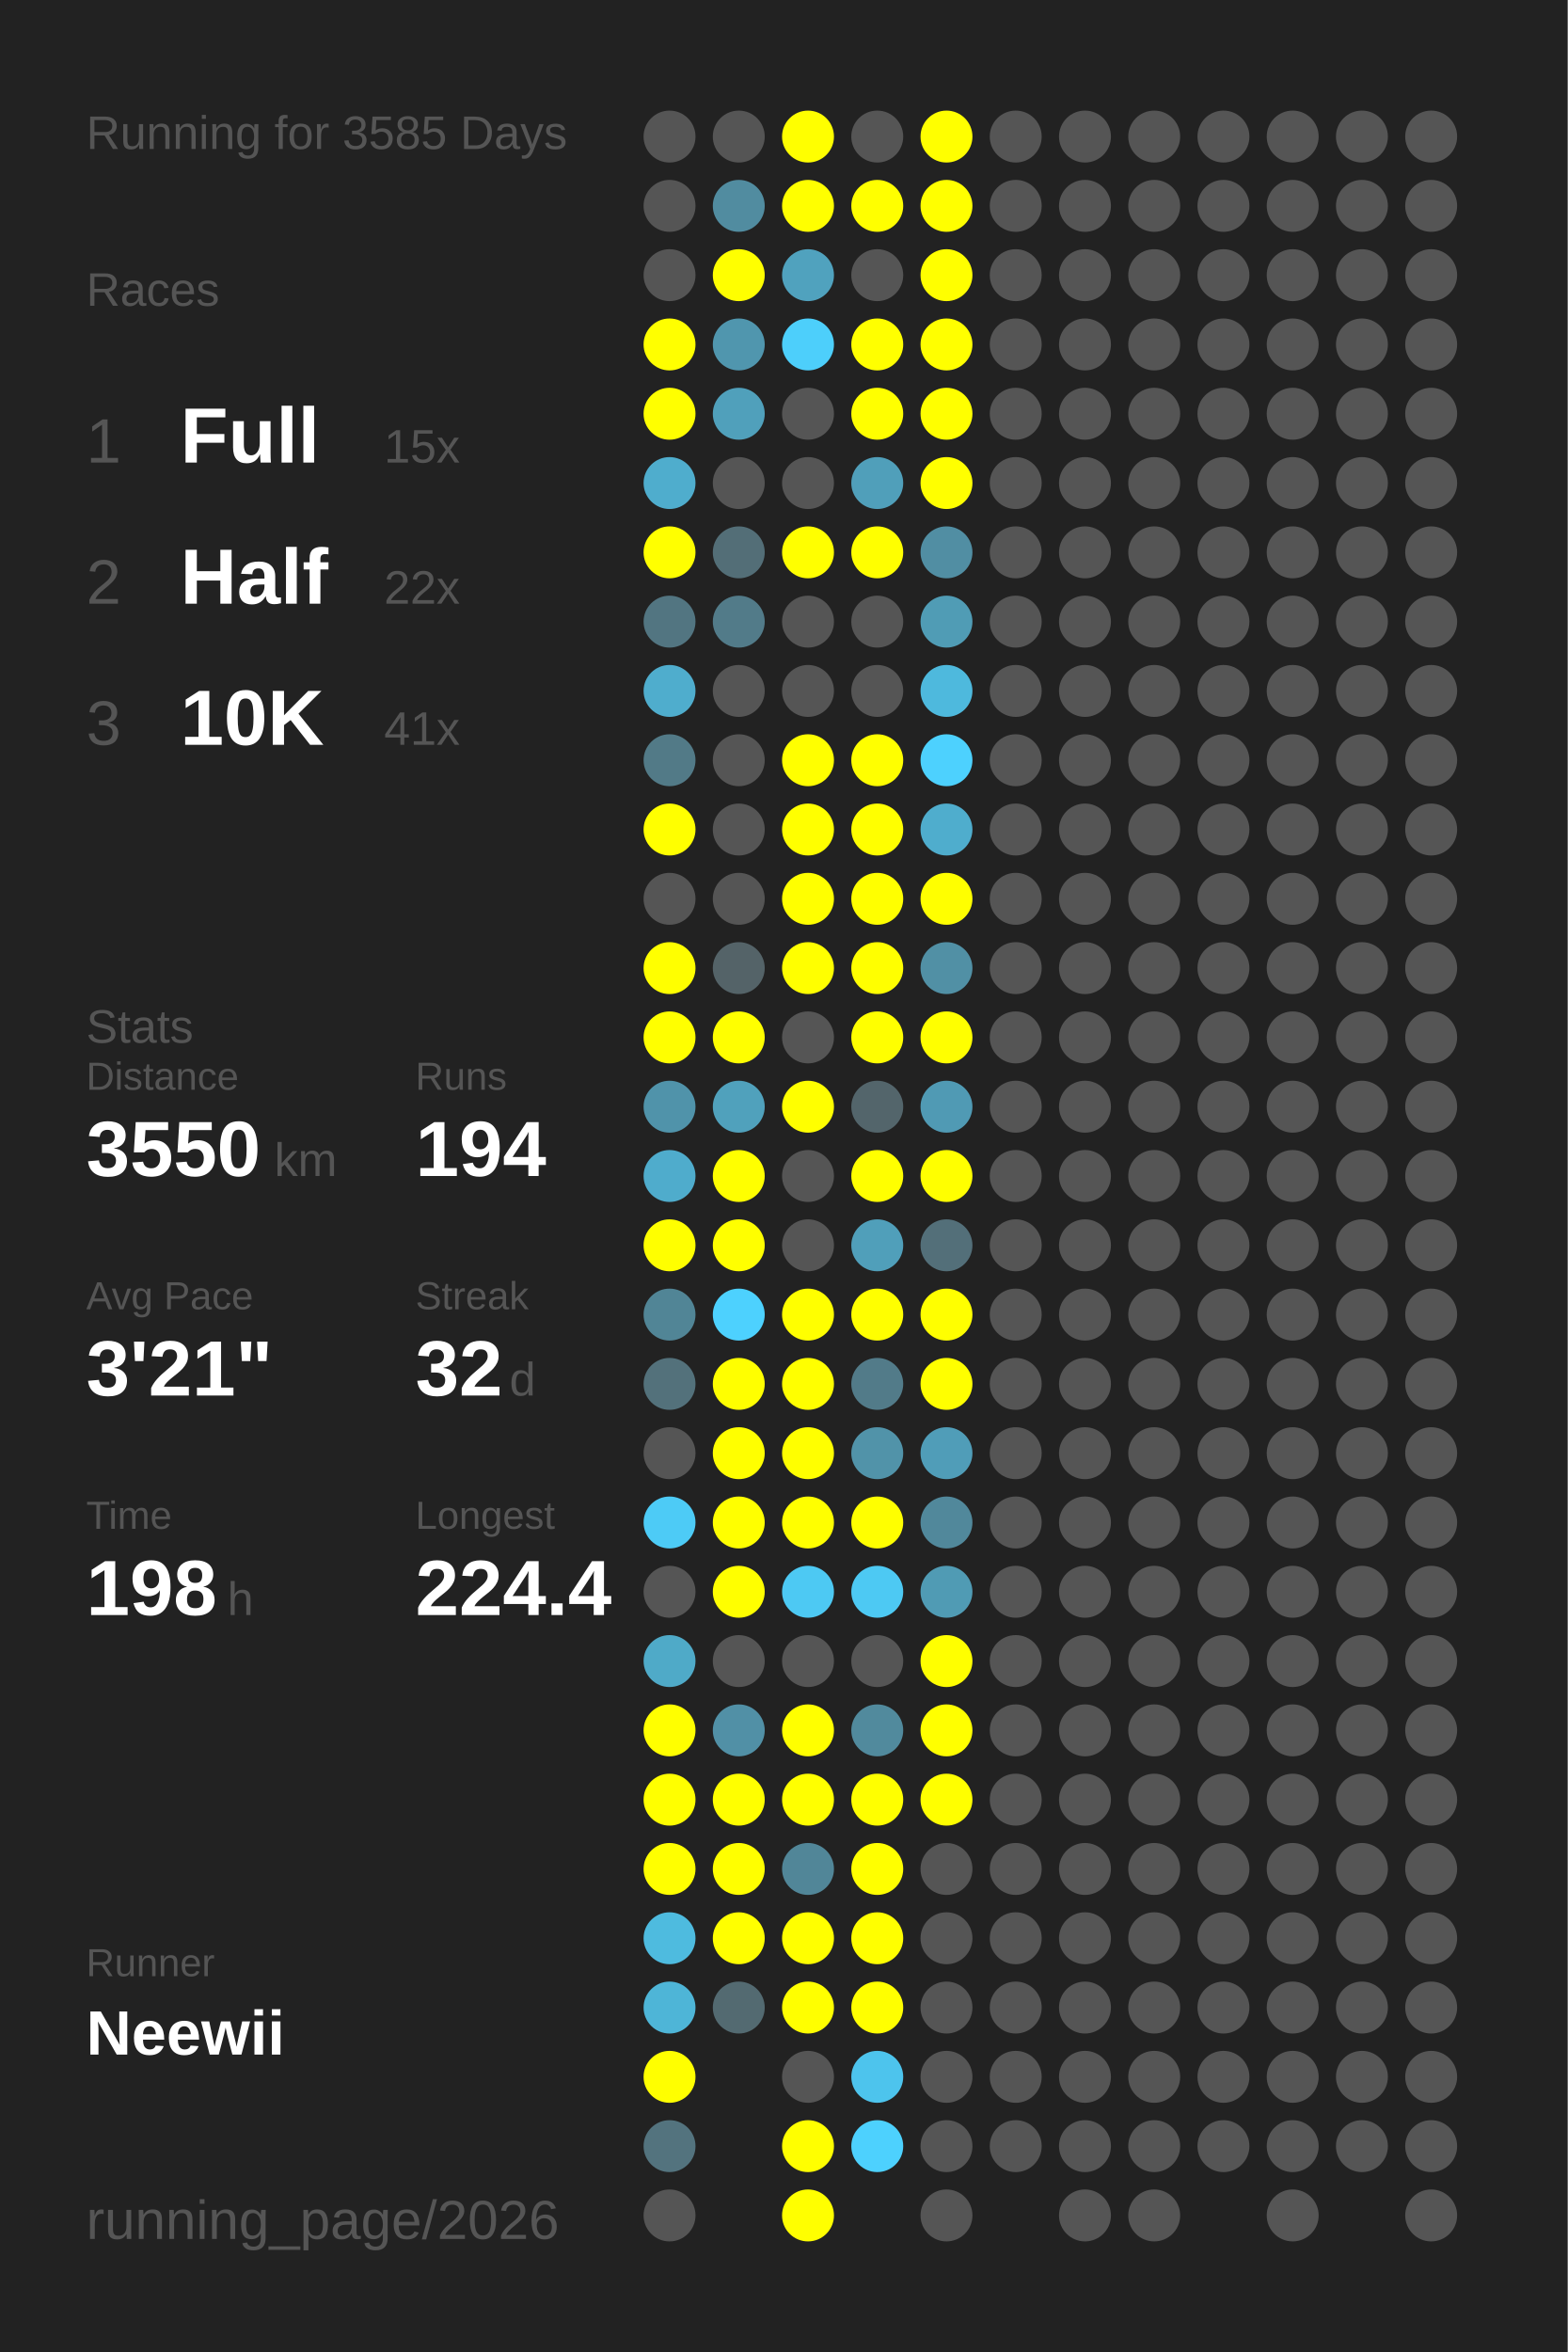
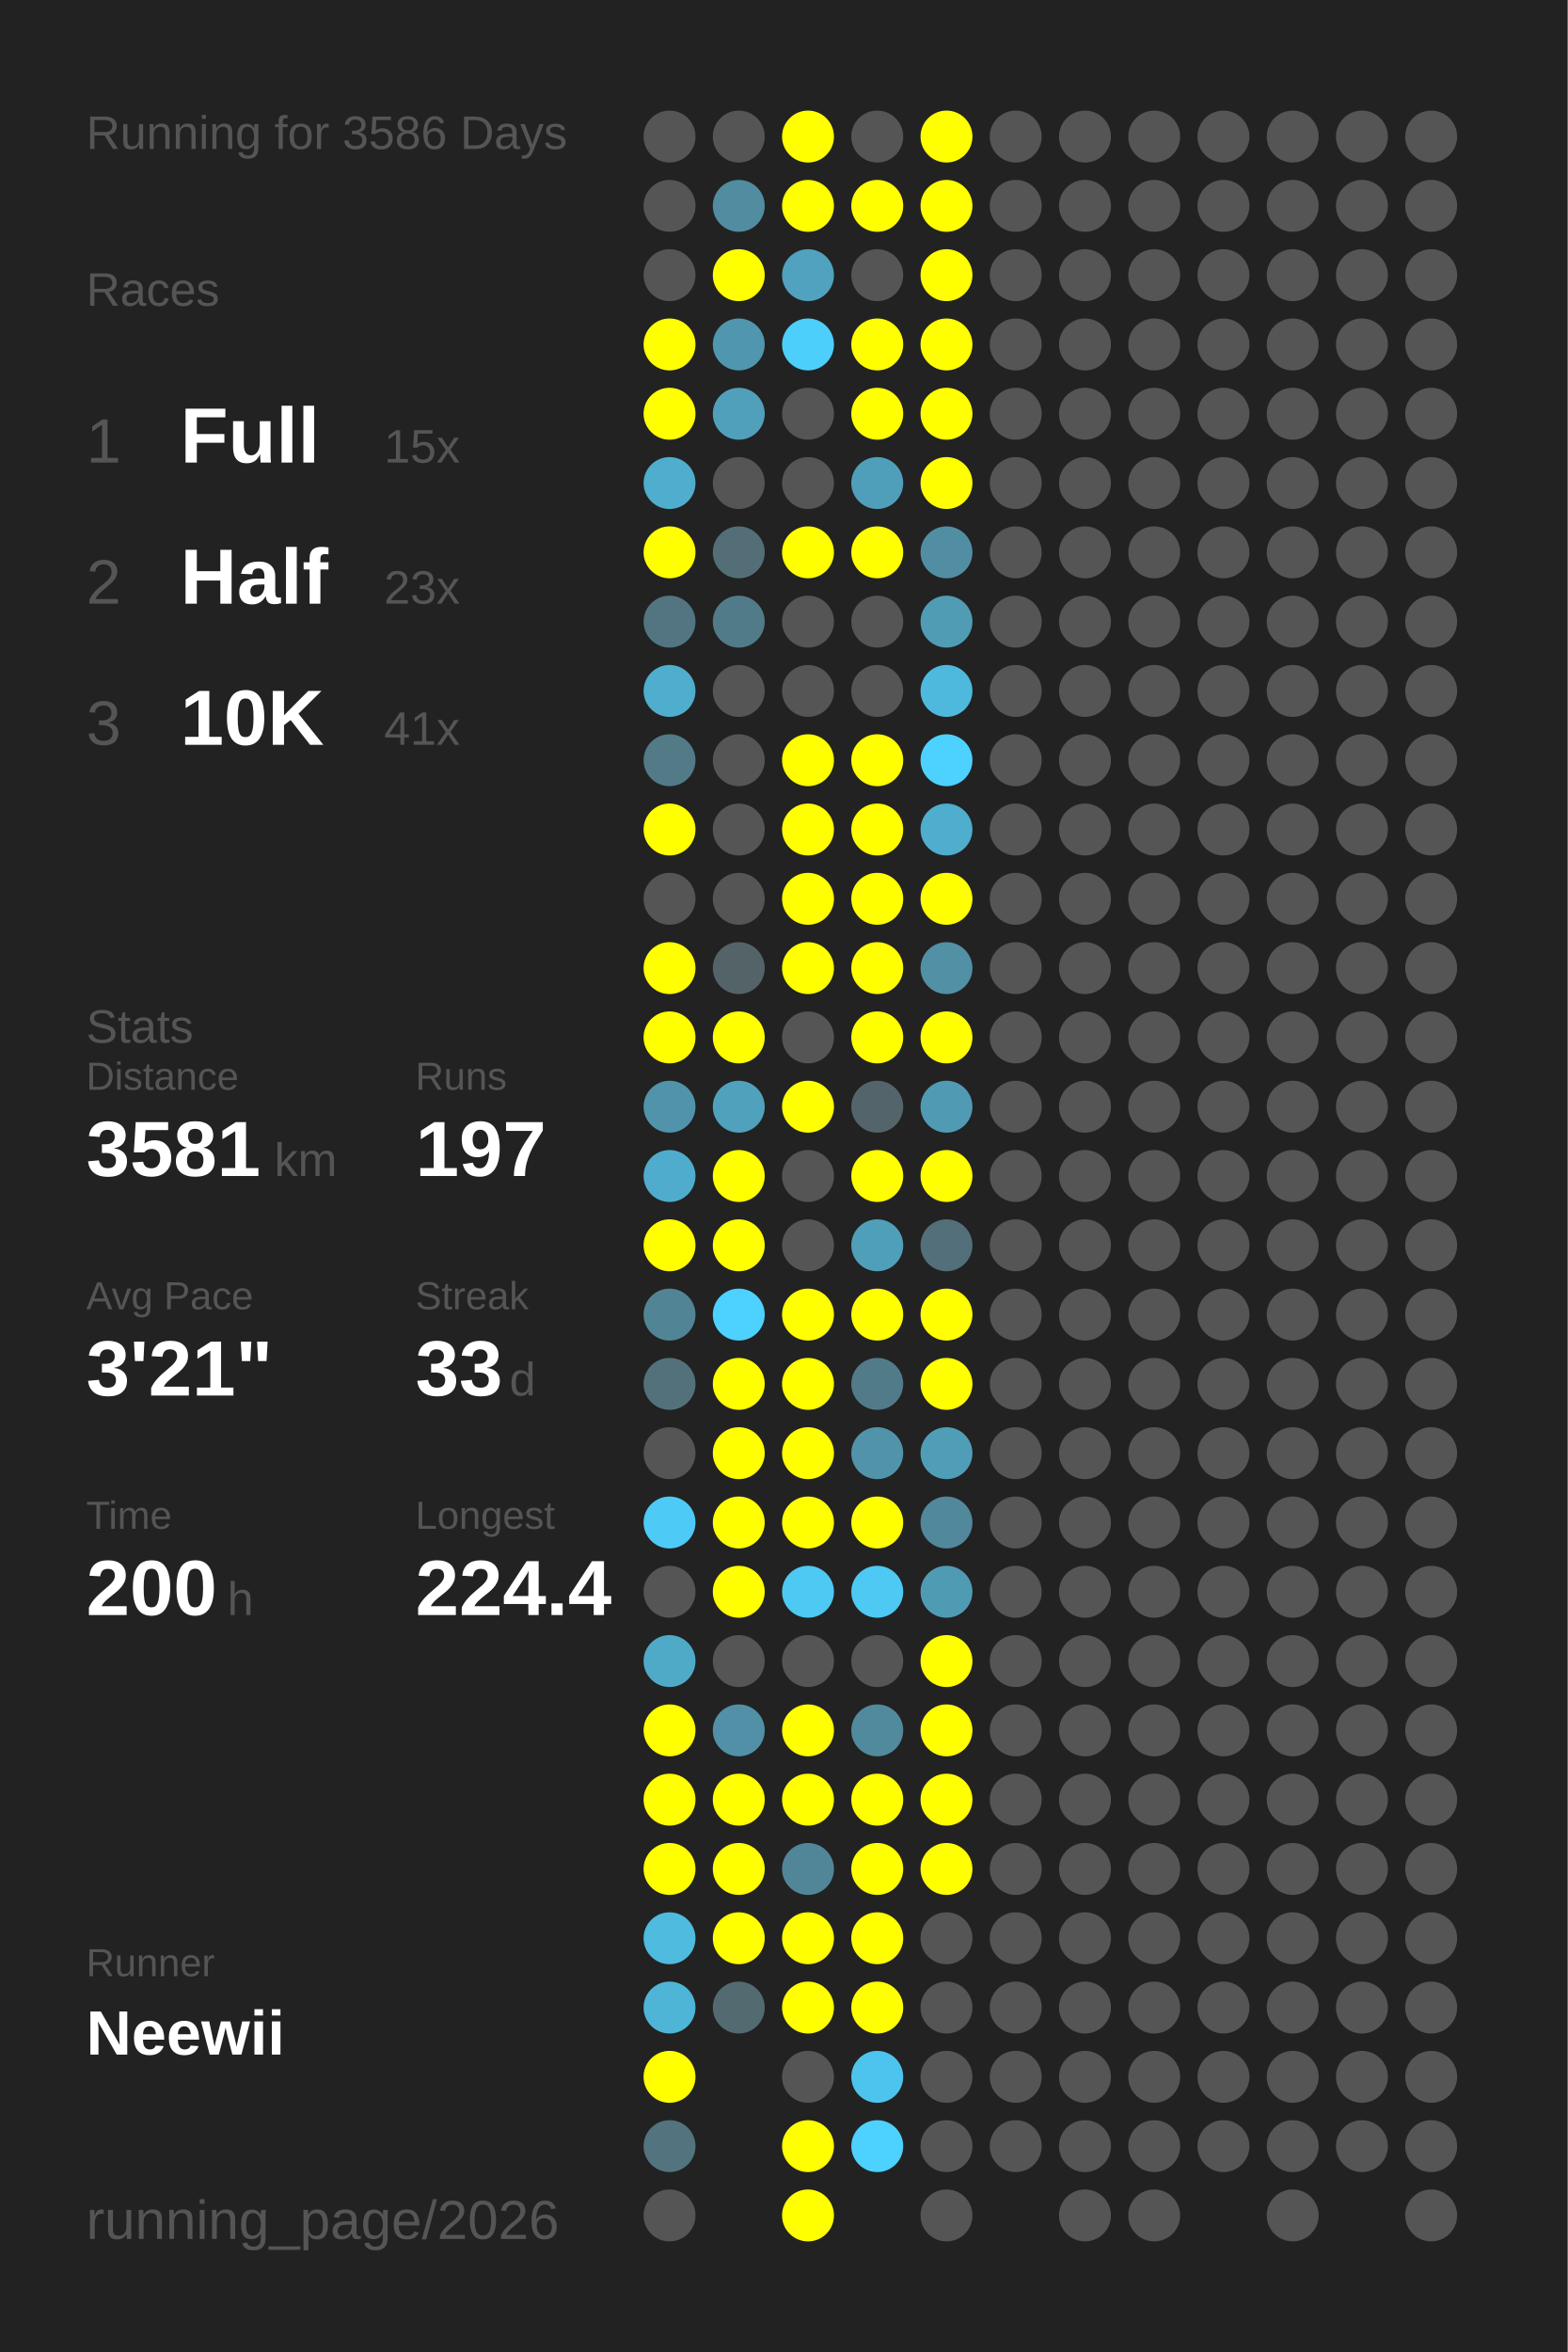
<svg xmlns="http://www.w3.org/2000/svg" baseProfile="full" height="300mm" version="1.1" viewBox="0,0,200,300" width="200mm">
  <defs />
  <rect fill="#222222" height="300" width="200" x="0" y="0" />
-   <text fill="#555555" style="font-size:6px; font-family:Arial;" x="11" y="19">Running for 3585 Days</text>
+   <text fill="#555555" style="font-size:6px; font-family:Arial;" x="11" y="19">Running for 3586 Days</text>
  <text fill="#555555" style="font-size:6px; font-family:Arial;" x="11" y="39">Races</text>
  <text fill="#555555" style="font-size:8px; font-family:Arial;" x="11" y="59">1</text>
  <text fill="#FFFFFF" style="font-size:10px; font-family:Arial; font-weight:bold;" x="23" y="59">Full</text>
  <text fill="#555555" style="font-size:6px; font-family:Arial;" x="49" y="59">15x</text>
  <text fill="#555555" style="font-size:8px; font-family:Arial;" x="11" y="77">2</text>
  <text fill="#FFFFFF" style="font-size:10px; font-family:Arial; font-weight:bold;" x="23" y="77">Half</text>
-   <text fill="#555555" style="font-size:6px; font-family:Arial;" x="49" y="77">22x</text>
+   <text fill="#555555" style="font-size:6px; font-family:Arial;" x="49" y="77">23x</text>
  <text fill="#555555" style="font-size:8px; font-family:Arial;" x="11" y="95">3</text>
  <text fill="#FFFFFF" style="font-size:10px; font-family:Arial; font-weight:bold;" x="23" y="95">10K</text>
  <text fill="#555555" style="font-size:6px; font-family:Arial;" x="49" y="95">41x</text>
  <text fill="#555555" style="font-size:6px; font-family:Arial;" x="11" y="133">Stats</text>
  <text fill="#555555" style="font-size:5px; font-family:Arial;" x="11" y="139">Distance</text>
-   <text fill="#FFFFFF" style="font-size:10px; font-family:Arial; font-weight:bold;" x="11" y="150">3550</text>
+   <text fill="#FFFFFF" style="font-size:10px; font-family:Arial; font-weight:bold;" x="11" y="150">3581</text>
  <text fill="#555555" style="font-size:6px; font-family:Arial;" x="35" y="150">km</text>
  <text fill="#555555" style="font-size:5px; font-family:Arial;" x="53" y="139">Runs</text>
-   <text fill="#FFFFFF" style="font-size:10px; font-family:Arial; font-weight:bold;" x="53" y="150">194</text>
+   <text fill="#FFFFFF" style="font-size:10px; font-family:Arial; font-weight:bold;" x="53" y="150">197</text>
  <text fill="#555555" style="font-size:5px; font-family:Arial;" x="11" y="167">Avg Pace</text>
  <text fill="#FFFFFF" style="font-size:10px; font-family:Arial; font-weight:bold;" x="11" y="178">3'21"</text>
  <text fill="#555555" style="font-size:5px; font-family:Arial;" x="53" y="167">Streak</text>
-   <text fill="#FFFFFF" style="font-size:10px; font-family:Arial; font-weight:bold;" x="53" y="178">32</text>
+   <text fill="#FFFFFF" style="font-size:10px; font-family:Arial; font-weight:bold;" x="53" y="178">33</text>
  <text fill="#555555" style="font-size:6px; font-family:Arial;" x="65" y="178">d</text>
  <text fill="#555555" style="font-size:5px; font-family:Arial;" x="11" y="195">Time</text>
-   <text fill="#FFFFFF" style="font-size:10px; font-family:Arial; font-weight:bold;" x="11" y="206">198</text>
+   <text fill="#FFFFFF" style="font-size:10px; font-family:Arial; font-weight:bold;" x="11" y="206">200</text>
  <text fill="#555555" style="font-size:6px; font-family:Arial;" x="29" y="206">h</text>
  <text fill="#555555" style="font-size:5px; font-family:Arial;" x="53" y="195">Longest</text>
  <text fill="#FFFFFF" style="font-size:10px; font-family:Arial; font-weight:bold;" x="53" y="206">224.4</text>
  <text fill="#555555" style="font-size:5px; font-family:Arial;" x="11" y="252.065">Runner</text>
  <text fill="#FFFFFF" style="font-size:8px; font-family:Arial; font-weight:bold;" x="11" y="262.065">Neewii</text>
  <text fill="#555555" style="font-size:7px; font-family:Arial;" x="11" y="285.581">running_page/2026</text>
  <circle cx="85.417" cy="17.419" fill="#555555" r="3.312" />
  <circle cx="85.417" cy="26.258" fill="#555555" r="3.312" />
  <circle cx="85.417" cy="35.097" fill="#555555" r="3.312" />
  <circle cx="85.417" cy="43.935" fill="#FFFF00" r="3.312" />
  <circle cx="85.417" cy="52.774" fill="#FFFF00" r="3.312" />
  <circle cx="85.417" cy="61.613" fill="#4fadcd" r="3.312" />
  <circle cx="85.417" cy="70.452" fill="#FFFF00" r="3.312" />
  <circle cx="85.417" cy="79.29" fill="#527581" r="3.312" />
  <circle cx="85.417" cy="88.129" fill="#4fadcd" r="3.312" />
  <circle cx="85.417" cy="96.968" fill="#527a87" r="3.312" />
  <circle cx="85.417" cy="105.806" fill="#FFFF00" r="3.312" />
  <circle cx="85.417" cy="114.645" fill="#555555" r="3.312" />
  <circle cx="85.417" cy="123.484" fill="#FFFF00" r="3.312" />
  <circle cx="85.417" cy="132.323" fill="#FFFF00" r="3.312" />
  <circle cx="85.417" cy="141.161" fill="#5093aa" r="3.312" />
  <circle cx="85.417" cy="150" fill="#4faccc" r="3.312" />
  <circle cx="85.417" cy="158.839" fill="#FFFF00" r="3.312" />
  <circle cx="85.417" cy="167.677" fill="#518596" r="3.312" />
  <circle cx="85.417" cy="176.516" fill="#53717b" r="3.312" />
  <circle cx="85.417" cy="185.355" fill="#555555" r="3.312" />
  <circle cx="85.417" cy="194.194" fill="#4dcbf6" r="3.312" />
  <circle cx="85.417" cy="203.032" fill="#555555" r="3.312" />
  <circle cx="85.417" cy="211.871" fill="#4faac8" r="3.312" />
  <circle cx="85.417" cy="220.71" fill="#FFFF00" r="3.312" />
  <circle cx="85.417" cy="229.548" fill="#FFFF00" r="3.312" />
  <circle cx="85.417" cy="238.387" fill="#FFFF00" r="3.312" />
  <circle cx="85.417" cy="247.226" fill="#4ebbdf" r="3.312" />
  <circle cx="85.417" cy="256.065" fill="#4eb5d7" r="3.312" />
  <circle cx="85.417" cy="264.903" fill="#FFFF00" r="3.312" />
  <circle cx="85.417" cy="273.742" fill="#53737e" r="3.312" />
  <circle cx="85.417" cy="282.581" fill="#555555" r="3.312" />
  <circle cx="94.25" cy="17.419" fill="#555555" r="3.312" />
  <circle cx="94.25" cy="26.258" fill="#518ca0" r="3.312" />
  <circle cx="94.25" cy="35.097" fill="#FFFF00" r="3.312" />
  <circle cx="94.25" cy="43.935" fill="#5096ae" r="3.312" />
  <circle cx="94.25" cy="52.774" fill="#50a0bb" r="3.312" />
  <circle cx="94.25" cy="61.613" fill="#555555" r="3.312" />
  <circle cx="94.25" cy="70.452" fill="#536e77" r="3.312" />
  <circle cx="94.25" cy="79.29" fill="#527b89" r="3.312" />
  <circle cx="94.25" cy="88.129" fill="#555555" r="3.312" />
  <circle cx="94.25" cy="96.968" fill="#555555" r="3.312" />
  <circle cx="94.25" cy="105.806" fill="#555555" r="3.312" />
  <circle cx="94.25" cy="114.645" fill="#555555" r="3.312" />
  <circle cx="94.25" cy="123.484" fill="#546368" r="3.312" />
  <circle cx="94.25" cy="132.323" fill="#FFFF00" r="3.312" />
  <circle cx="94.25" cy="141.161" fill="#50a1bc" r="3.312" />
  <circle cx="94.25" cy="150" fill="#FFFF00" r="3.312" />
  <circle cx="94.25" cy="158.839" fill="#FFFF00" r="3.312" />
  <circle cx="94.25" cy="167.677" fill="#4dd1fe" r="3.312" />
  <circle cx="94.25" cy="176.516" fill="#FFFF00" r="3.312" />
  <circle cx="94.25" cy="185.355" fill="#FFFF00" r="3.312" />
  <circle cx="94.25" cy="194.194" fill="#FFFF00" r="3.312" />
  <circle cx="94.25" cy="203.032" fill="#FFFF00" r="3.312" />
  <circle cx="94.25" cy="211.871" fill="#555555" r="3.312" />
  <circle cx="94.25" cy="220.71" fill="#5190a6" r="3.312" />
  <circle cx="94.25" cy="229.548" fill="#FFFF00" r="3.312" />
  <circle cx="94.25" cy="238.387" fill="#FFFF00" r="3.312" />
  <circle cx="94.25" cy="247.226" fill="#FFFF00" r="3.312" />
  <circle cx="94.25" cy="256.065" fill="#536a71" r="3.312" />
  <circle cx="103.083" cy="17.419" fill="#FFFF00" r="3.312" />
  <circle cx="103.083" cy="26.258" fill="#FFFF00" r="3.312" />
  <circle cx="103.083" cy="35.097" fill="#50a2be" r="3.312" />
  <circle cx="103.083" cy="43.935" fill="#4dcffb" r="3.312" />
  <circle cx="103.083" cy="52.774" fill="#555555" r="3.312" />
  <circle cx="103.083" cy="61.613" fill="#555555" r="3.312" />
  <circle cx="103.083" cy="70.452" fill="#FFFF00" r="3.312" />
  <circle cx="103.083" cy="79.29" fill="#555555" r="3.312" />
  <circle cx="103.083" cy="88.129" fill="#555555" r="3.312" />
  <circle cx="103.083" cy="96.968" fill="#FFFF00" r="3.312" />
  <circle cx="103.083" cy="105.806" fill="#FFFF00" r="3.312" />
  <circle cx="103.083" cy="114.645" fill="#FFFF00" r="3.312" />
  <circle cx="103.083" cy="123.484" fill="#FFFF00" r="3.312" />
  <circle cx="103.083" cy="132.323" fill="#555555" r="3.312" />
  <circle cx="103.083" cy="141.161" fill="#FFFF00" r="3.312" />
  <circle cx="103.083" cy="150" fill="#555555" r="3.312" />
  <circle cx="103.083" cy="158.839" fill="#555555" r="3.312" />
  <circle cx="103.083" cy="167.677" fill="#FFFF00" r="3.312" />
  <circle cx="103.083" cy="176.516" fill="#FFFF00" r="3.312" />
  <circle cx="103.083" cy="185.355" fill="#FFFF00" r="3.312" />
  <circle cx="103.083" cy="194.194" fill="#FFFF00" r="3.312" />
  <circle cx="103.083" cy="203.032" fill="#4dc9f3" r="3.312" />
  <circle cx="103.083" cy="211.871" fill="#555555" r="3.312" />
  <circle cx="103.083" cy="220.71" fill="#FFFF00" r="3.312" />
  <circle cx="103.083" cy="229.548" fill="#FFFF00" r="3.312" />
  <circle cx="103.083" cy="238.387" fill="#518698" r="3.312" />
  <circle cx="103.083" cy="247.226" fill="#FFFF00" r="3.312" />
  <circle cx="103.083" cy="256.065" fill="#FFFF00" r="3.312" />
  <circle cx="103.083" cy="264.903" fill="#555555" r="3.312" />
  <circle cx="103.083" cy="273.742" fill="#FFFF00" r="3.312" />
  <circle cx="103.083" cy="282.581" fill="#FFFF00" r="3.312" />
  <circle cx="111.917" cy="17.419" fill="#555555" r="3.312" />
  <circle cx="111.917" cy="26.258" fill="#FFFF00" r="3.312" />
  <circle cx="111.917" cy="35.097" fill="#555555" r="3.312" />
  <circle cx="111.917" cy="43.935" fill="#FFFF00" r="3.312" />
  <circle cx="111.917" cy="52.774" fill="#FFFF00" r="3.312" />
  <circle cx="111.917" cy="61.613" fill="#509fba" r="3.312" />
  <circle cx="111.917" cy="70.452" fill="#FFFF00" r="3.312" />
  <circle cx="111.917" cy="79.29" fill="#555555" r="3.312" />
  <circle cx="111.917" cy="88.129" fill="#555555" r="3.312" />
  <circle cx="111.917" cy="96.968" fill="#FFFF00" r="3.312" />
  <circle cx="111.917" cy="105.806" fill="#FFFF00" r="3.312" />
  <circle cx="111.917" cy="114.645" fill="#FFFF00" r="3.312" />
  <circle cx="111.917" cy="123.484" fill="#FFFF00" r="3.312" />
  <circle cx="111.917" cy="132.323" fill="#FFFF00" r="3.312" />
  <circle cx="111.917" cy="141.161" fill="#53656b" r="3.312" />
  <circle cx="111.917" cy="150" fill="#FFFF00" r="3.312" />
  <circle cx="111.917" cy="158.839" fill="#509fba" r="3.312" />
  <circle cx="111.917" cy="167.677" fill="#FFFF00" r="3.312" />
  <circle cx="111.917" cy="176.516" fill="#527b89" r="3.312" />
  <circle cx="111.917" cy="185.355" fill="#5193a9" r="3.312" />
  <circle cx="111.917" cy="194.194" fill="#FFFF00" r="3.312" />
  <circle cx="111.917" cy="203.032" fill="#4dc9f3" r="3.312" />
  <circle cx="111.917" cy="211.871" fill="#555555" r="3.312" />
  <circle cx="111.917" cy="220.71" fill="#518a9d" r="3.312" />
  <circle cx="111.917" cy="229.548" fill="#FFFF00" r="3.312" />
  <circle cx="111.917" cy="238.387" fill="#FFFF00" r="3.312" />
  <circle cx="111.917" cy="247.226" fill="#FFFF00" r="3.312" />
  <circle cx="111.917" cy="256.065" fill="#FFFF00" r="3.312" />
  <circle cx="111.917" cy="264.903" fill="#4dc4ed" r="3.312" />
  <circle cx="111.917" cy="273.742" fill="#4dd1fe" r="3.312" />
  <circle cx="120.75" cy="17.419" fill="#FFFF00" r="3.312" />
  <circle cx="120.75" cy="26.258" fill="#FFFF00" r="3.312" />
  <circle cx="120.75" cy="35.097" fill="#FFFF00" r="3.312" />
  <circle cx="120.75" cy="43.935" fill="#FFFF00" r="3.312" />
  <circle cx="120.75" cy="52.774" fill="#FFFF00" r="3.312" />
  <circle cx="120.75" cy="61.613" fill="#FFFF00" r="3.312" />
  <circle cx="120.75" cy="70.452" fill="#518ea3" r="3.312" />
  <circle cx="120.75" cy="79.29" fill="#509cb5" r="3.312" />
  <circle cx="120.75" cy="88.129" fill="#4eb9dd" r="3.312" />
  <circle cx="120.75" cy="96.968" fill="#4dd1fe" r="3.312" />
  <circle cx="120.75" cy="105.806" fill="#4fadcd" r="3.312" />
  <circle cx="120.75" cy="114.645" fill="#FFFF00" r="3.312" />
  <circle cx="120.75" cy="123.484" fill="#5190a5" r="3.312" />
  <circle cx="120.75" cy="132.323" fill="#FFFF00" r="3.312" />
  <circle cx="120.75" cy="141.161" fill="#509ab4" r="3.312" />
  <circle cx="120.75" cy="150" fill="#FFFF00" r="3.312" />
  <circle cx="120.75" cy="158.839" fill="#536f79" r="3.312" />
  <circle cx="120.75" cy="167.677" fill="#FFFF00" r="3.312" />
  <circle cx="120.75" cy="176.516" fill="#FFFF00" r="3.312" />
  <circle cx="120.75" cy="185.355" fill="#509db8" r="3.312" />
  <circle cx="120.75" cy="194.194" fill="#51889b" r="3.312" />
  <circle cx="120.75" cy="203.032" fill="#509bb4" r="3.312" />
  <circle cx="120.75" cy="211.871" fill="#FFFF00" r="3.312" />
  <circle cx="120.75" cy="220.71" fill="#FFFF00" r="3.312" />
  <circle cx="120.75" cy="229.548" fill="#FFFF00" r="3.312" />
-   <circle cx="120.75" cy="238.387" fill="#555555" r="3.312" />
+   <circle cx="120.75" cy="238.387" fill="#FFFF00" r="3.312" />
  <circle cx="120.75" cy="247.226" fill="#555555" r="3.312" />
  <circle cx="120.75" cy="256.065" fill="#555555" r="3.312" />
  <circle cx="120.75" cy="264.903" fill="#555555" r="3.312" />
  <circle cx="120.75" cy="273.742" fill="#555555" r="3.312" />
  <circle cx="120.75" cy="282.581" fill="#555555" r="3.312" />
  <circle cx="129.583" cy="17.419" fill="#555555" r="3.312" />
  <circle cx="129.583" cy="26.258" fill="#555555" r="3.312" />
  <circle cx="129.583" cy="35.097" fill="#555555" r="3.312" />
  <circle cx="129.583" cy="43.935" fill="#555555" r="3.312" />
  <circle cx="129.583" cy="52.774" fill="#555555" r="3.312" />
  <circle cx="129.583" cy="61.613" fill="#555555" r="3.312" />
  <circle cx="129.583" cy="70.452" fill="#555555" r="3.312" />
  <circle cx="129.583" cy="79.29" fill="#555555" r="3.312" />
  <circle cx="129.583" cy="88.129" fill="#555555" r="3.312" />
  <circle cx="129.583" cy="96.968" fill="#555555" r="3.312" />
  <circle cx="129.583" cy="105.806" fill="#555555" r="3.312" />
  <circle cx="129.583" cy="114.645" fill="#555555" r="3.312" />
  <circle cx="129.583" cy="123.484" fill="#555555" r="3.312" />
  <circle cx="129.583" cy="132.323" fill="#555555" r="3.312" />
  <circle cx="129.583" cy="141.161" fill="#555555" r="3.312" />
  <circle cx="129.583" cy="150" fill="#555555" r="3.312" />
  <circle cx="129.583" cy="158.839" fill="#555555" r="3.312" />
  <circle cx="129.583" cy="167.677" fill="#555555" r="3.312" />
  <circle cx="129.583" cy="176.516" fill="#555555" r="3.312" />
  <circle cx="129.583" cy="185.355" fill="#555555" r="3.312" />
  <circle cx="129.583" cy="194.194" fill="#555555" r="3.312" />
  <circle cx="129.583" cy="203.032" fill="#555555" r="3.312" />
  <circle cx="129.583" cy="211.871" fill="#555555" r="3.312" />
  <circle cx="129.583" cy="220.71" fill="#555555" r="3.312" />
  <circle cx="129.583" cy="229.548" fill="#555555" r="3.312" />
  <circle cx="129.583" cy="238.387" fill="#555555" r="3.312" />
  <circle cx="129.583" cy="247.226" fill="#555555" r="3.312" />
  <circle cx="129.583" cy="256.065" fill="#555555" r="3.312" />
  <circle cx="129.583" cy="264.903" fill="#555555" r="3.312" />
  <circle cx="129.583" cy="273.742" fill="#555555" r="3.312" />
  <circle cx="138.417" cy="17.419" fill="#555555" r="3.312" />
  <circle cx="138.417" cy="26.258" fill="#555555" r="3.312" />
  <circle cx="138.417" cy="35.097" fill="#555555" r="3.312" />
  <circle cx="138.417" cy="43.935" fill="#555555" r="3.312" />
  <circle cx="138.417" cy="52.774" fill="#555555" r="3.312" />
  <circle cx="138.417" cy="61.613" fill="#555555" r="3.312" />
  <circle cx="138.417" cy="70.452" fill="#555555" r="3.312" />
  <circle cx="138.417" cy="79.29" fill="#555555" r="3.312" />
  <circle cx="138.417" cy="88.129" fill="#555555" r="3.312" />
  <circle cx="138.417" cy="96.968" fill="#555555" r="3.312" />
  <circle cx="138.417" cy="105.806" fill="#555555" r="3.312" />
  <circle cx="138.417" cy="114.645" fill="#555555" r="3.312" />
  <circle cx="138.417" cy="123.484" fill="#555555" r="3.312" />
  <circle cx="138.417" cy="132.323" fill="#555555" r="3.312" />
  <circle cx="138.417" cy="141.161" fill="#555555" r="3.312" />
  <circle cx="138.417" cy="150" fill="#555555" r="3.312" />
  <circle cx="138.417" cy="158.839" fill="#555555" r="3.312" />
  <circle cx="138.417" cy="167.677" fill="#555555" r="3.312" />
  <circle cx="138.417" cy="176.516" fill="#555555" r="3.312" />
  <circle cx="138.417" cy="185.355" fill="#555555" r="3.312" />
  <circle cx="138.417" cy="194.194" fill="#555555" r="3.312" />
  <circle cx="138.417" cy="203.032" fill="#555555" r="3.312" />
  <circle cx="138.417" cy="211.871" fill="#555555" r="3.312" />
  <circle cx="138.417" cy="220.71" fill="#555555" r="3.312" />
  <circle cx="138.417" cy="229.548" fill="#555555" r="3.312" />
  <circle cx="138.417" cy="238.387" fill="#555555" r="3.312" />
  <circle cx="138.417" cy="247.226" fill="#555555" r="3.312" />
  <circle cx="138.417" cy="256.065" fill="#555555" r="3.312" />
  <circle cx="138.417" cy="264.903" fill="#555555" r="3.312" />
  <circle cx="138.417" cy="273.742" fill="#555555" r="3.312" />
  <circle cx="138.417" cy="282.581" fill="#555555" r="3.312" />
  <circle cx="147.25" cy="17.419" fill="#555555" r="3.312" />
  <circle cx="147.25" cy="26.258" fill="#555555" r="3.312" />
  <circle cx="147.25" cy="35.097" fill="#555555" r="3.312" />
  <circle cx="147.25" cy="43.935" fill="#555555" r="3.312" />
  <circle cx="147.25" cy="52.774" fill="#555555" r="3.312" />
  <circle cx="147.25" cy="61.613" fill="#555555" r="3.312" />
  <circle cx="147.25" cy="70.452" fill="#555555" r="3.312" />
  <circle cx="147.25" cy="79.29" fill="#555555" r="3.312" />
  <circle cx="147.25" cy="88.129" fill="#555555" r="3.312" />
  <circle cx="147.25" cy="96.968" fill="#555555" r="3.312" />
  <circle cx="147.25" cy="105.806" fill="#555555" r="3.312" />
  <circle cx="147.25" cy="114.645" fill="#555555" r="3.312" />
  <circle cx="147.25" cy="123.484" fill="#555555" r="3.312" />
  <circle cx="147.25" cy="132.323" fill="#555555" r="3.312" />
  <circle cx="147.25" cy="141.161" fill="#555555" r="3.312" />
  <circle cx="147.25" cy="150" fill="#555555" r="3.312" />
  <circle cx="147.25" cy="158.839" fill="#555555" r="3.312" />
  <circle cx="147.25" cy="167.677" fill="#555555" r="3.312" />
  <circle cx="147.25" cy="176.516" fill="#555555" r="3.312" />
  <circle cx="147.25" cy="185.355" fill="#555555" r="3.312" />
  <circle cx="147.25" cy="194.194" fill="#555555" r="3.312" />
  <circle cx="147.25" cy="203.032" fill="#555555" r="3.312" />
  <circle cx="147.25" cy="211.871" fill="#555555" r="3.312" />
  <circle cx="147.25" cy="220.71" fill="#555555" r="3.312" />
  <circle cx="147.25" cy="229.548" fill="#555555" r="3.312" />
  <circle cx="147.25" cy="238.387" fill="#555555" r="3.312" />
  <circle cx="147.25" cy="247.226" fill="#555555" r="3.312" />
  <circle cx="147.25" cy="256.065" fill="#555555" r="3.312" />
  <circle cx="147.25" cy="264.903" fill="#555555" r="3.312" />
  <circle cx="147.25" cy="273.742" fill="#555555" r="3.312" />
  <circle cx="147.25" cy="282.581" fill="#555555" r="3.312" />
  <circle cx="156.083" cy="17.419" fill="#555555" r="3.312" />
  <circle cx="156.083" cy="26.258" fill="#555555" r="3.312" />
  <circle cx="156.083" cy="35.097" fill="#555555" r="3.312" />
  <circle cx="156.083" cy="43.935" fill="#555555" r="3.312" />
  <circle cx="156.083" cy="52.774" fill="#555555" r="3.312" />
  <circle cx="156.083" cy="61.613" fill="#555555" r="3.312" />
  <circle cx="156.083" cy="70.452" fill="#555555" r="3.312" />
  <circle cx="156.083" cy="79.29" fill="#555555" r="3.312" />
  <circle cx="156.083" cy="88.129" fill="#555555" r="3.312" />
  <circle cx="156.083" cy="96.968" fill="#555555" r="3.312" />
  <circle cx="156.083" cy="105.806" fill="#555555" r="3.312" />
  <circle cx="156.083" cy="114.645" fill="#555555" r="3.312" />
  <circle cx="156.083" cy="123.484" fill="#555555" r="3.312" />
  <circle cx="156.083" cy="132.323" fill="#555555" r="3.312" />
  <circle cx="156.083" cy="141.161" fill="#555555" r="3.312" />
  <circle cx="156.083" cy="150" fill="#555555" r="3.312" />
  <circle cx="156.083" cy="158.839" fill="#555555" r="3.312" />
  <circle cx="156.083" cy="167.677" fill="#555555" r="3.312" />
  <circle cx="156.083" cy="176.516" fill="#555555" r="3.312" />
  <circle cx="156.083" cy="185.355" fill="#555555" r="3.312" />
  <circle cx="156.083" cy="194.194" fill="#555555" r="3.312" />
  <circle cx="156.083" cy="203.032" fill="#555555" r="3.312" />
  <circle cx="156.083" cy="211.871" fill="#555555" r="3.312" />
  <circle cx="156.083" cy="220.71" fill="#555555" r="3.312" />
  <circle cx="156.083" cy="229.548" fill="#555555" r="3.312" />
  <circle cx="156.083" cy="238.387" fill="#555555" r="3.312" />
  <circle cx="156.083" cy="247.226" fill="#555555" r="3.312" />
  <circle cx="156.083" cy="256.065" fill="#555555" r="3.312" />
  <circle cx="156.083" cy="264.903" fill="#555555" r="3.312" />
  <circle cx="156.083" cy="273.742" fill="#555555" r="3.312" />
  <circle cx="164.917" cy="17.419" fill="#555555" r="3.312" />
  <circle cx="164.917" cy="26.258" fill="#555555" r="3.312" />
  <circle cx="164.917" cy="35.097" fill="#555555" r="3.312" />
  <circle cx="164.917" cy="43.935" fill="#555555" r="3.312" />
  <circle cx="164.917" cy="52.774" fill="#555555" r="3.312" />
  <circle cx="164.917" cy="61.613" fill="#555555" r="3.312" />
  <circle cx="164.917" cy="70.452" fill="#555555" r="3.312" />
  <circle cx="164.917" cy="79.29" fill="#555555" r="3.312" />
  <circle cx="164.917" cy="88.129" fill="#555555" r="3.312" />
  <circle cx="164.917" cy="96.968" fill="#555555" r="3.312" />
  <circle cx="164.917" cy="105.806" fill="#555555" r="3.312" />
  <circle cx="164.917" cy="114.645" fill="#555555" r="3.312" />
  <circle cx="164.917" cy="123.484" fill="#555555" r="3.312" />
  <circle cx="164.917" cy="132.323" fill="#555555" r="3.312" />
  <circle cx="164.917" cy="141.161" fill="#555555" r="3.312" />
  <circle cx="164.917" cy="150" fill="#555555" r="3.312" />
  <circle cx="164.917" cy="158.839" fill="#555555" r="3.312" />
  <circle cx="164.917" cy="167.677" fill="#555555" r="3.312" />
  <circle cx="164.917" cy="176.516" fill="#555555" r="3.312" />
  <circle cx="164.917" cy="185.355" fill="#555555" r="3.312" />
  <circle cx="164.917" cy="194.194" fill="#555555" r="3.312" />
  <circle cx="164.917" cy="203.032" fill="#555555" r="3.312" />
  <circle cx="164.917" cy="211.871" fill="#555555" r="3.312" />
  <circle cx="164.917" cy="220.71" fill="#555555" r="3.312" />
  <circle cx="164.917" cy="229.548" fill="#555555" r="3.312" />
  <circle cx="164.917" cy="238.387" fill="#555555" r="3.312" />
  <circle cx="164.917" cy="247.226" fill="#555555" r="3.312" />
  <circle cx="164.917" cy="256.065" fill="#555555" r="3.312" />
  <circle cx="164.917" cy="264.903" fill="#555555" r="3.312" />
  <circle cx="164.917" cy="273.742" fill="#555555" r="3.312" />
  <circle cx="164.917" cy="282.581" fill="#555555" r="3.312" />
  <circle cx="173.75" cy="17.419" fill="#555555" r="3.312" />
  <circle cx="173.75" cy="26.258" fill="#555555" r="3.312" />
  <circle cx="173.75" cy="35.097" fill="#555555" r="3.312" />
  <circle cx="173.75" cy="43.935" fill="#555555" r="3.312" />
  <circle cx="173.75" cy="52.774" fill="#555555" r="3.312" />
  <circle cx="173.75" cy="61.613" fill="#555555" r="3.312" />
  <circle cx="173.75" cy="70.452" fill="#555555" r="3.312" />
  <circle cx="173.75" cy="79.29" fill="#555555" r="3.312" />
  <circle cx="173.75" cy="88.129" fill="#555555" r="3.312" />
  <circle cx="173.75" cy="96.968" fill="#555555" r="3.312" />
  <circle cx="173.75" cy="105.806" fill="#555555" r="3.312" />
  <circle cx="173.75" cy="114.645" fill="#555555" r="3.312" />
  <circle cx="173.75" cy="123.484" fill="#555555" r="3.312" />
  <circle cx="173.75" cy="132.323" fill="#555555" r="3.312" />
  <circle cx="173.75" cy="141.161" fill="#555555" r="3.312" />
  <circle cx="173.75" cy="150" fill="#555555" r="3.312" />
  <circle cx="173.75" cy="158.839" fill="#555555" r="3.312" />
  <circle cx="173.75" cy="167.677" fill="#555555" r="3.312" />
  <circle cx="173.75" cy="176.516" fill="#555555" r="3.312" />
  <circle cx="173.75" cy="185.355" fill="#555555" r="3.312" />
  <circle cx="173.75" cy="194.194" fill="#555555" r="3.312" />
  <circle cx="173.75" cy="203.032" fill="#555555" r="3.312" />
  <circle cx="173.75" cy="211.871" fill="#555555" r="3.312" />
  <circle cx="173.75" cy="220.71" fill="#555555" r="3.312" />
  <circle cx="173.75" cy="229.548" fill="#555555" r="3.312" />
  <circle cx="173.75" cy="238.387" fill="#555555" r="3.312" />
  <circle cx="173.75" cy="247.226" fill="#555555" r="3.312" />
  <circle cx="173.75" cy="256.065" fill="#555555" r="3.312" />
  <circle cx="173.75" cy="264.903" fill="#555555" r="3.312" />
  <circle cx="173.75" cy="273.742" fill="#555555" r="3.312" />
  <circle cx="182.583" cy="17.419" fill="#555555" r="3.312" />
  <circle cx="182.583" cy="26.258" fill="#555555" r="3.312" />
  <circle cx="182.583" cy="35.097" fill="#555555" r="3.312" />
  <circle cx="182.583" cy="43.935" fill="#555555" r="3.312" />
  <circle cx="182.583" cy="52.774" fill="#555555" r="3.312" />
  <circle cx="182.583" cy="61.613" fill="#555555" r="3.312" />
  <circle cx="182.583" cy="70.452" fill="#555555" r="3.312" />
  <circle cx="182.583" cy="79.29" fill="#555555" r="3.312" />
  <circle cx="182.583" cy="88.129" fill="#555555" r="3.312" />
  <circle cx="182.583" cy="96.968" fill="#555555" r="3.312" />
  <circle cx="182.583" cy="105.806" fill="#555555" r="3.312" />
  <circle cx="182.583" cy="114.645" fill="#555555" r="3.312" />
  <circle cx="182.583" cy="123.484" fill="#555555" r="3.312" />
  <circle cx="182.583" cy="132.323" fill="#555555" r="3.312" />
  <circle cx="182.583" cy="141.161" fill="#555555" r="3.312" />
  <circle cx="182.583" cy="150" fill="#555555" r="3.312" />
  <circle cx="182.583" cy="158.839" fill="#555555" r="3.312" />
  <circle cx="182.583" cy="167.677" fill="#555555" r="3.312" />
  <circle cx="182.583" cy="176.516" fill="#555555" r="3.312" />
  <circle cx="182.583" cy="185.355" fill="#555555" r="3.312" />
  <circle cx="182.583" cy="194.194" fill="#555555" r="3.312" />
  <circle cx="182.583" cy="203.032" fill="#555555" r="3.312" />
  <circle cx="182.583" cy="211.871" fill="#555555" r="3.312" />
  <circle cx="182.583" cy="220.71" fill="#555555" r="3.312" />
  <circle cx="182.583" cy="229.548" fill="#555555" r="3.312" />
  <circle cx="182.583" cy="238.387" fill="#555555" r="3.312" />
  <circle cx="182.583" cy="247.226" fill="#555555" r="3.312" />
  <circle cx="182.583" cy="256.065" fill="#555555" r="3.312" />
  <circle cx="182.583" cy="264.903" fill="#555555" r="3.312" />
  <circle cx="182.583" cy="273.742" fill="#555555" r="3.312" />
  <circle cx="182.583" cy="282.581" fill="#555555" r="3.312" />
</svg>
